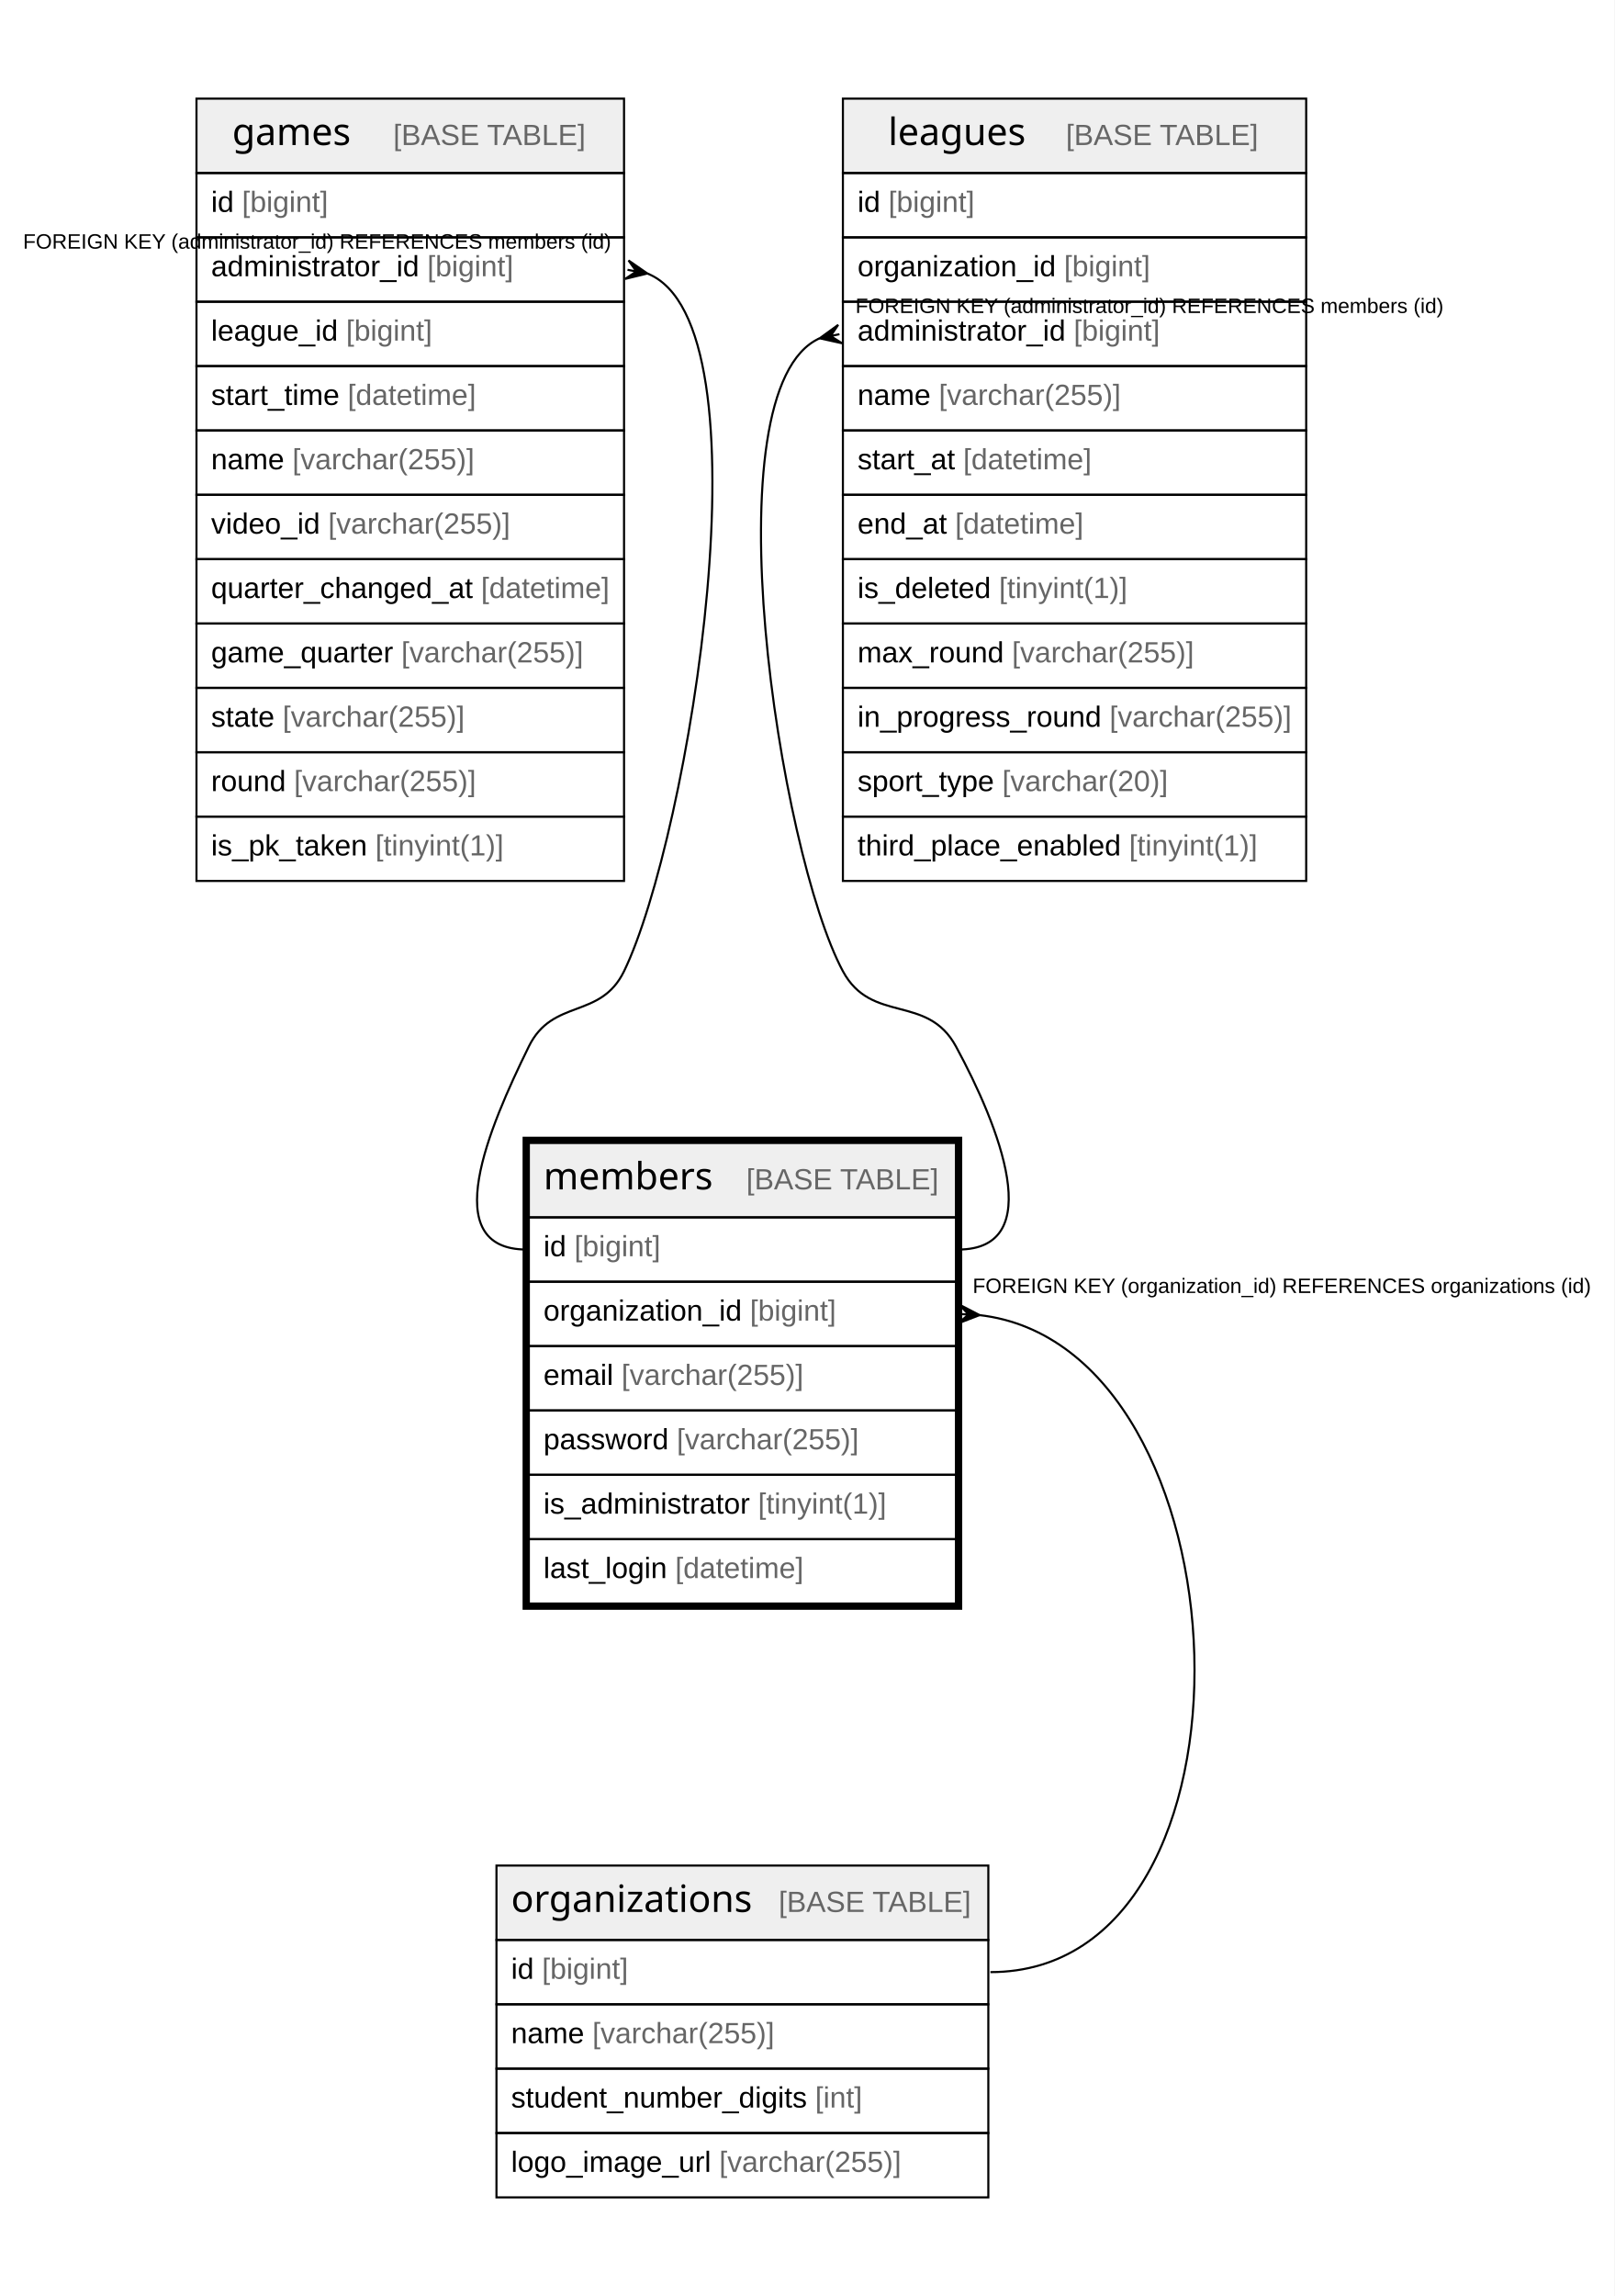
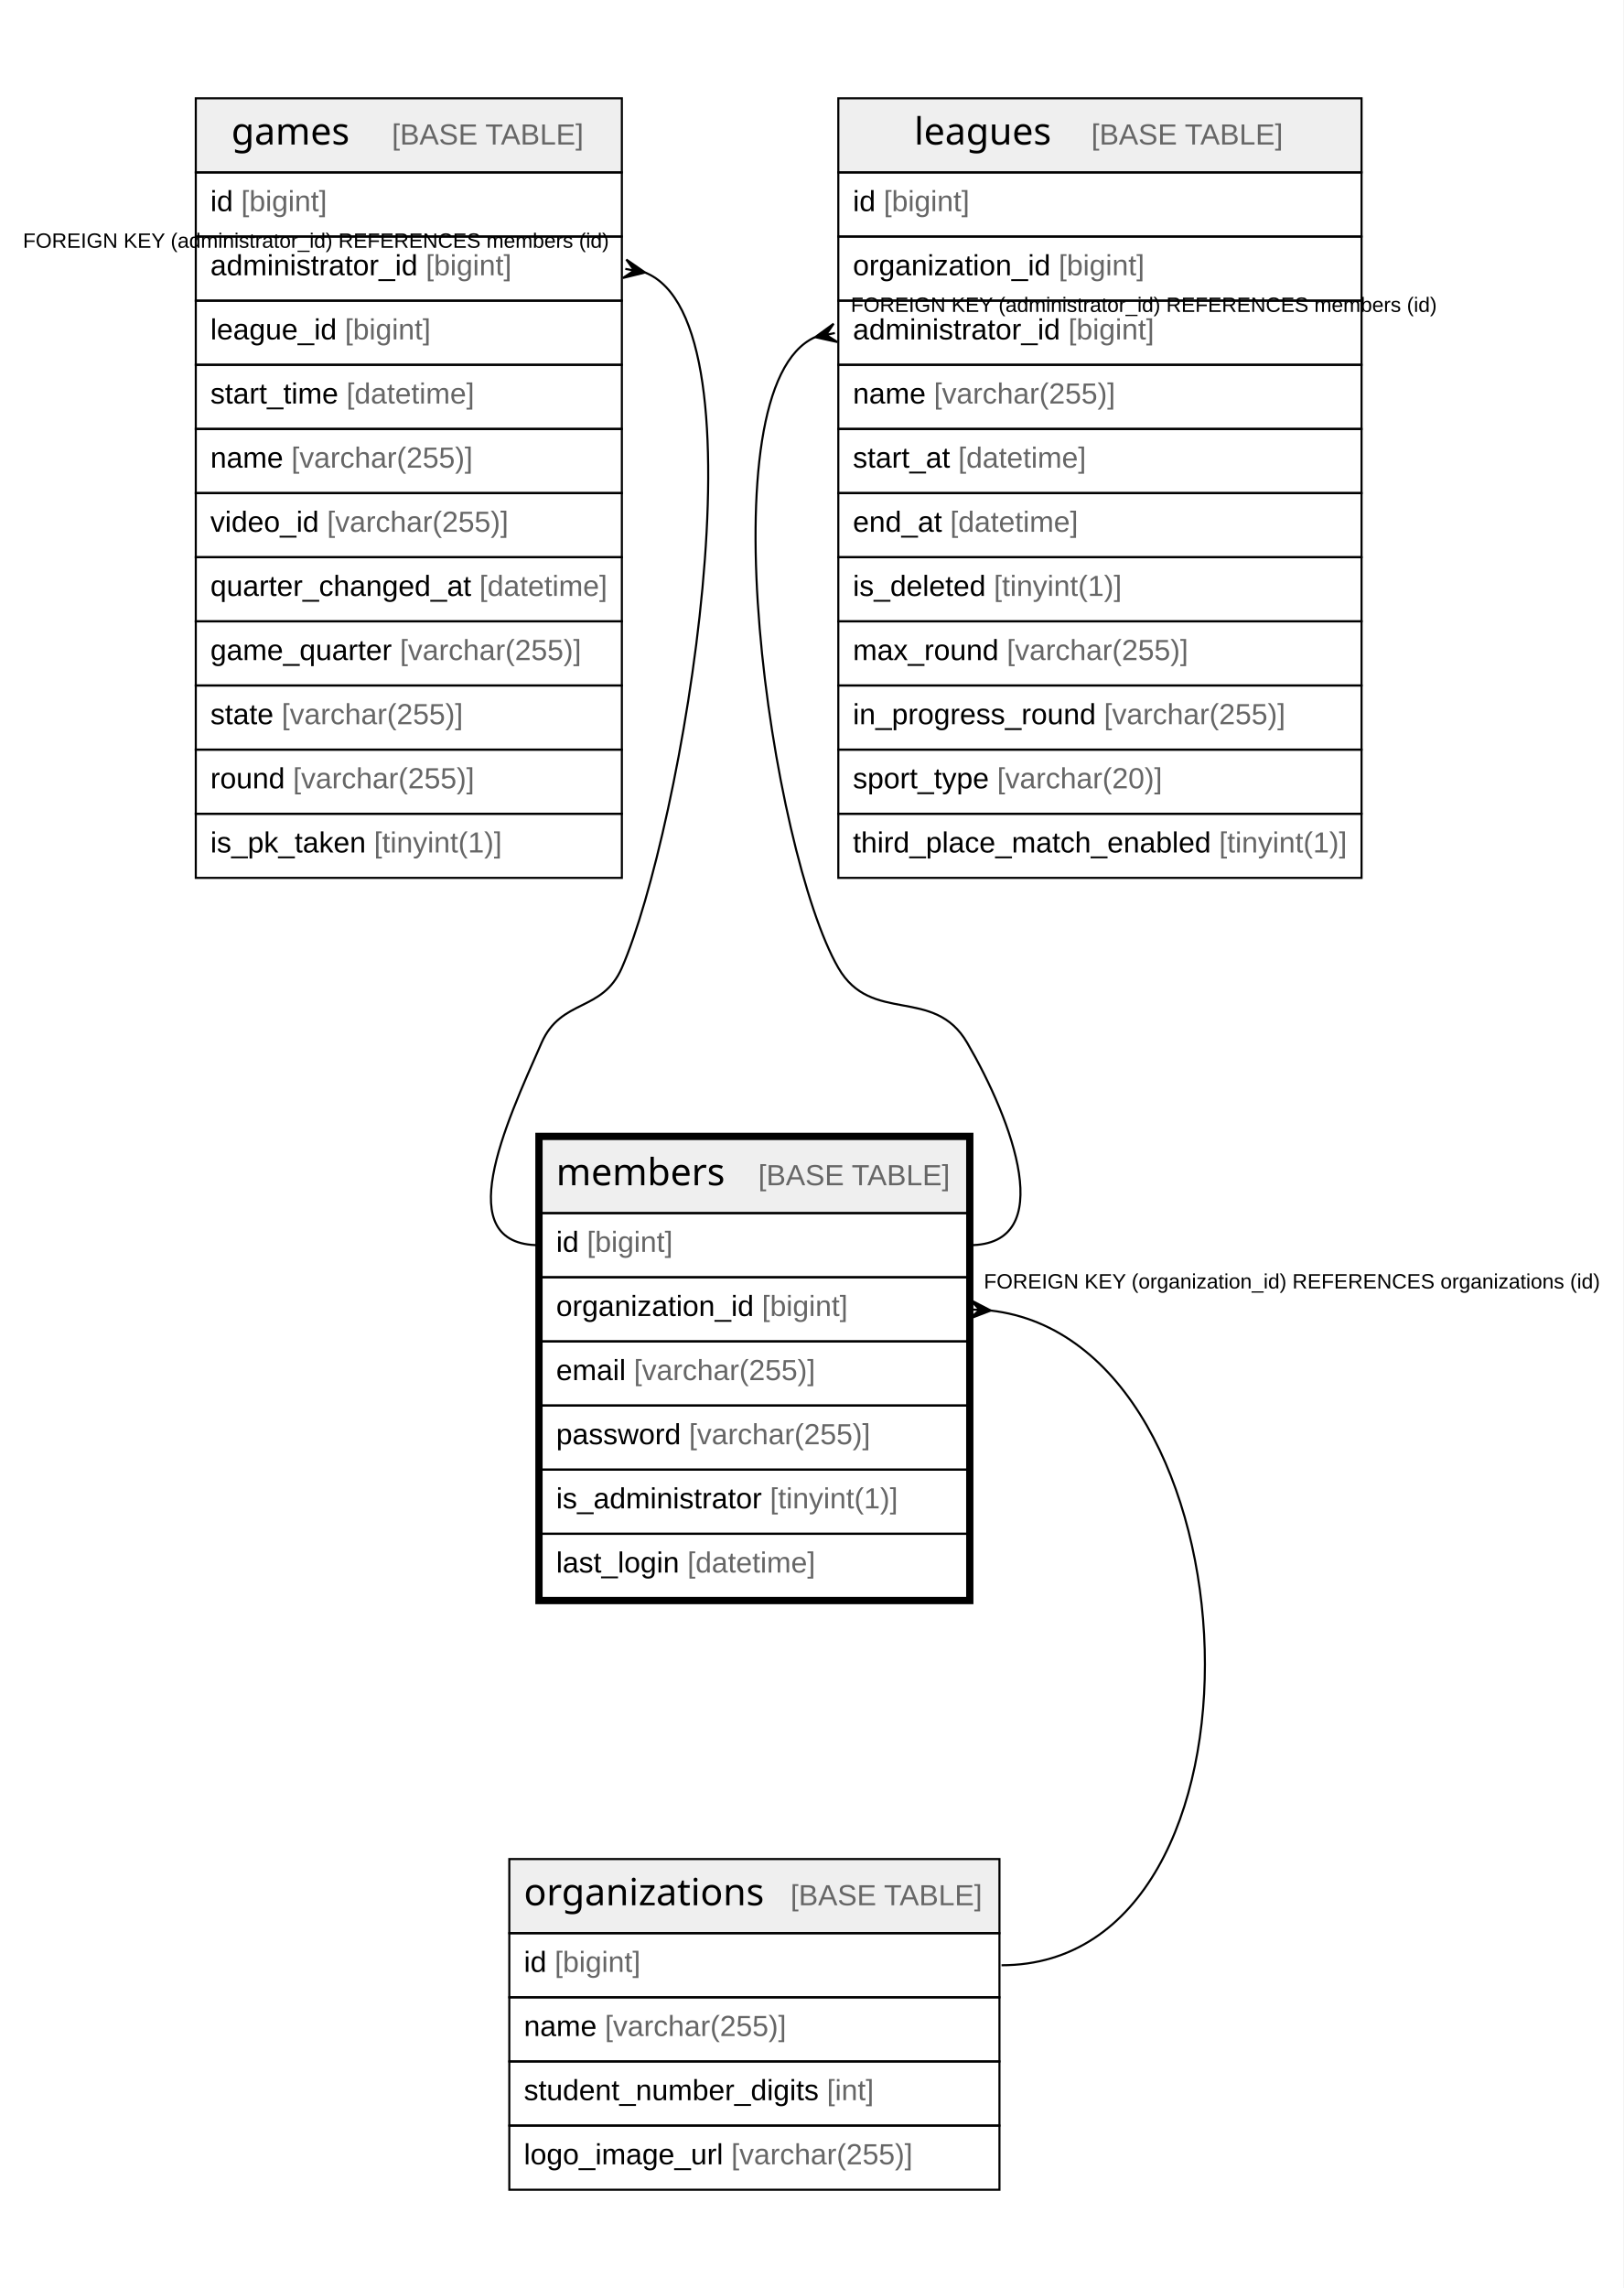
- <svg xmlns="http://www.w3.org/2000/svg" width="773pt" height="1099pt" viewBox="0.00 0.00 772.83 1098.80">
+ <svg xmlns="http://www.w3.org/2000/svg" width="780pt" height="1099pt" viewBox="0.00 0.00 779.83 1098.80">
  <g id="graph0" class="graph" transform="scale(1 1) rotate(0) translate(4 1094.8)">
-     <polygon fill="white" stroke="none" points="-4,4 -4,-1094.8 768.83,-1094.8 768.83,4 -4,4" />
+     <polygon fill="white" stroke="none" points="-4,4 -4,-1094.8 775.83,-1094.8 775.83,4 -4,4" />
    <g id="node1" class="node">
-       <polygon fill="#efefef" stroke="none" points="249.15,-512.2 249.15,-547.8 453.61,-547.8 453.61,-512.2 249.15,-512.2" />
-       <polygon fill="none" stroke="black" points="249.15,-512.2 249.15,-547.8 453.61,-547.8 453.61,-512.2 249.15,-512.2" />
-       <text text-anchor="start" x="256.15" y="-525.6" font-family="Arial Bold" font-size="18.00">members</text>
-       <text text-anchor="start" x="322.12" y="-525.6" font-family="Arial" font-size="14.00">    </text>
-       <text text-anchor="start" x="353.24" y="-525.6" font-family="Arial" font-size="14.00" fill="#666666">[BASE TABLE]</text>
-       <polygon fill="none" stroke="black" points="249.15,-481.4 249.15,-512.2 453.61,-512.2 453.61,-481.4 249.15,-481.4" />
-       <text text-anchor="start" x="256.15" y="-493.6" font-family="Arial" font-size="14.00">id </text>
-       <text text-anchor="start" x="270.93" y="-493.6" font-family="Arial" font-size="14.00" fill="#666666">[bigint]</text>
-       <polygon fill="none" stroke="black" points="249.15,-450.6 249.15,-481.4 453.61,-481.4 453.61,-450.6 249.15,-450.6" />
-       <text text-anchor="start" x="256.15" y="-462.8" font-family="Arial" font-size="14.00">organization_id </text>
-       <text text-anchor="start" x="354.99" y="-462.8" font-family="Arial" font-size="14.00" fill="#666666">[bigint]</text>
-       <polygon fill="none" stroke="black" points="249.15,-419.8 249.15,-450.6 453.61,-450.6 453.61,-419.8 249.15,-419.8" />
-       <text text-anchor="start" x="256.15" y="-432" font-family="Arial" font-size="14.00">email </text>
-       <text text-anchor="start" x="293.49" y="-432" font-family="Arial" font-size="14.00" fill="#666666">[varchar(255)]</text>
-       <polygon fill="none" stroke="black" points="249.15,-389 249.15,-419.8 453.61,-419.8 453.61,-389 249.15,-389" />
-       <text text-anchor="start" x="256.15" y="-401.2" font-family="Arial" font-size="14.00">password </text>
-       <text text-anchor="start" x="319.95" y="-401.2" font-family="Arial" font-size="14.00" fill="#666666">[varchar(255)]</text>
-       <polygon fill="none" stroke="black" points="249.15,-358.2 249.15,-389 453.61,-389 453.61,-358.2 249.15,-358.2" />
-       <text text-anchor="start" x="256.15" y="-370.4" font-family="Arial" font-size="14.00">is_administrator </text>
-       <text text-anchor="start" x="358.85" y="-370.4" font-family="Arial" font-size="14.00" fill="#666666">[tinyint(1)]</text>
-       <polygon fill="none" stroke="black" points="249.15,-327.4 249.15,-358.2 453.61,-358.2 453.61,-327.4 249.15,-327.4" />
-       <text text-anchor="start" x="256.15" y="-339.6" font-family="Arial" font-size="14.00">last_login </text>
-       <text text-anchor="start" x="319.19" y="-339.6" font-family="Arial" font-size="14.00" fill="#666666">[datetime]</text>
-       <polygon fill="none" stroke="black" stroke-width="3" points="247.65,-325.9 247.65,-549.3 455.11,-549.3 455.11,-325.9 247.65,-325.9" />
+       <polygon fill="#efefef" stroke="none" points="256.15,-512.2 256.15,-547.8 460.61,-547.8 460.61,-512.2 256.15,-512.2" />
+       <polygon fill="none" stroke="black" points="256.15,-512.2 256.15,-547.8 460.61,-547.8 460.61,-512.2 256.15,-512.2" />
+       <text text-anchor="start" x="263.15" y="-525.6" font-family="Arial Bold" font-size="18.00">members</text>
+       <text text-anchor="start" x="329.12" y="-525.6" font-family="Arial" font-size="14.00">    </text>
+       <text text-anchor="start" x="360.24" y="-525.6" font-family="Arial" font-size="14.00" fill="#666666">[BASE TABLE]</text>
+       <polygon fill="none" stroke="black" points="256.15,-481.4 256.15,-512.2 460.61,-512.2 460.61,-481.4 256.15,-481.4" />
+       <text text-anchor="start" x="263.15" y="-493.6" font-family="Arial" font-size="14.00">id </text>
+       <text text-anchor="start" x="277.93" y="-493.6" font-family="Arial" font-size="14.00" fill="#666666">[bigint]</text>
+       <polygon fill="none" stroke="black" points="256.15,-450.6 256.15,-481.4 460.61,-481.4 460.61,-450.6 256.15,-450.6" />
+       <text text-anchor="start" x="263.15" y="-462.8" font-family="Arial" font-size="14.00">organization_id </text>
+       <text text-anchor="start" x="361.99" y="-462.8" font-family="Arial" font-size="14.00" fill="#666666">[bigint]</text>
+       <polygon fill="none" stroke="black" points="256.15,-419.8 256.15,-450.6 460.61,-450.6 460.61,-419.8 256.15,-419.8" />
+       <text text-anchor="start" x="263.15" y="-432" font-family="Arial" font-size="14.00">email </text>
+       <text text-anchor="start" x="300.49" y="-432" font-family="Arial" font-size="14.00" fill="#666666">[varchar(255)]</text>
+       <polygon fill="none" stroke="black" points="256.15,-389 256.15,-419.8 460.61,-419.8 460.61,-389 256.15,-389" />
+       <text text-anchor="start" x="263.15" y="-401.2" font-family="Arial" font-size="14.00">password </text>
+       <text text-anchor="start" x="326.95" y="-401.2" font-family="Arial" font-size="14.00" fill="#666666">[varchar(255)]</text>
+       <polygon fill="none" stroke="black" points="256.15,-358.2 256.15,-389 460.61,-389 460.61,-358.2 256.15,-358.2" />
+       <text text-anchor="start" x="263.15" y="-370.4" font-family="Arial" font-size="14.00">is_administrator </text>
+       <text text-anchor="start" x="365.85" y="-370.4" font-family="Arial" font-size="14.00" fill="#666666">[tinyint(1)]</text>
+       <polygon fill="none" stroke="black" points="256.15,-327.4 256.15,-358.2 460.61,-358.2 460.61,-327.4 256.15,-327.4" />
+       <text text-anchor="start" x="263.15" y="-339.6" font-family="Arial" font-size="14.00">last_login </text>
+       <text text-anchor="start" x="326.19" y="-339.6" font-family="Arial" font-size="14.00" fill="#666666">[datetime]</text>
+       <polygon fill="none" stroke="black" stroke-width="3" points="254.65,-325.9 254.65,-549.3 462.11,-549.3 462.11,-325.9 254.65,-325.9" />
    </g>
    <g id="node4" class="node">
-       <polygon fill="#efefef" stroke="none" points="233.65,-166.4 233.65,-202 469.11,-202 469.11,-166.4 233.65,-166.4" />
-       <polygon fill="none" stroke="black" points="233.65,-166.4 233.65,-202 469.11,-202 469.11,-166.4 233.65,-166.4" />
-       <text text-anchor="start" x="240.65" y="-179.8" font-family="Arial Bold" font-size="18.00">organizations</text>
-       <text text-anchor="start" x="337.62" y="-179.8" font-family="Arial" font-size="14.00">    </text>
-       <text text-anchor="start" x="368.74" y="-179.8" font-family="Arial" font-size="14.00" fill="#666666">[BASE TABLE]</text>
-       <polygon fill="none" stroke="black" points="233.65,-135.6 233.65,-166.4 469.11,-166.4 469.11,-135.6 233.65,-135.6" />
-       <text text-anchor="start" x="240.65" y="-147.8" font-family="Arial" font-size="14.00">id </text>
-       <text text-anchor="start" x="255.44" y="-147.8" font-family="Arial" font-size="14.00" fill="#666666">[bigint]</text>
-       <polygon fill="none" stroke="black" points="233.65,-104.8 233.65,-135.6 469.11,-135.6 469.11,-104.8 233.65,-104.8" />
-       <text text-anchor="start" x="240.65" y="-117" font-family="Arial" font-size="14.00">name </text>
-       <text text-anchor="start" x="279.56" y="-117" font-family="Arial" font-size="14.00" fill="#666666">[varchar(255)]</text>
-       <polygon fill="none" stroke="black" points="233.65,-74 233.65,-104.8 469.11,-104.8 469.11,-74 233.65,-74" />
-       <text text-anchor="start" x="240.65" y="-86.2" font-family="Arial" font-size="14.00">student_number_digits </text>
-       <text text-anchor="start" x="386.19" y="-86.2" font-family="Arial" font-size="14.00" fill="#666666">[int]</text>
-       <polygon fill="none" stroke="black" points="233.65,-43.2 233.65,-74 469.11,-74 469.11,-43.2 233.65,-43.2" />
-       <text text-anchor="start" x="240.65" y="-55.4" font-family="Arial" font-size="14.00">logo_image_url </text>
-       <text text-anchor="start" x="340.27" y="-55.4" font-family="Arial" font-size="14.00" fill="#666666">[varchar(255)]</text>
+       <polygon fill="#efefef" stroke="none" points="240.65,-166.4 240.65,-202 476.11,-202 476.11,-166.4 240.65,-166.4" />
+       <polygon fill="none" stroke="black" points="240.65,-166.4 240.65,-202 476.11,-202 476.11,-166.4 240.65,-166.4" />
+       <text text-anchor="start" x="247.65" y="-179.8" font-family="Arial Bold" font-size="18.00">organizations</text>
+       <text text-anchor="start" x="344.62" y="-179.8" font-family="Arial" font-size="14.00">    </text>
+       <text text-anchor="start" x="375.74" y="-179.8" font-family="Arial" font-size="14.00" fill="#666666">[BASE TABLE]</text>
+       <polygon fill="none" stroke="black" points="240.65,-135.6 240.65,-166.4 476.11,-166.4 476.11,-135.6 240.65,-135.6" />
+       <text text-anchor="start" x="247.65" y="-147.8" font-family="Arial" font-size="14.00">id </text>
+       <text text-anchor="start" x="262.44" y="-147.8" font-family="Arial" font-size="14.00" fill="#666666">[bigint]</text>
+       <polygon fill="none" stroke="black" points="240.65,-104.8 240.65,-135.6 476.11,-135.6 476.11,-104.8 240.65,-104.8" />
+       <text text-anchor="start" x="247.65" y="-117" font-family="Arial" font-size="14.00">name </text>
+       <text text-anchor="start" x="286.56" y="-117" font-family="Arial" font-size="14.00" fill="#666666">[varchar(255)]</text>
+       <polygon fill="none" stroke="black" points="240.65,-74 240.65,-104.8 476.11,-104.8 476.11,-74 240.65,-74" />
+       <text text-anchor="start" x="247.65" y="-86.2" font-family="Arial" font-size="14.00">student_number_digits </text>
+       <text text-anchor="start" x="393.19" y="-86.2" font-family="Arial" font-size="14.00" fill="#666666">[int]</text>
+       <polygon fill="none" stroke="black" points="240.65,-43.2 240.65,-74 476.11,-74 476.11,-43.2 240.65,-43.2" />
+       <text text-anchor="start" x="247.65" y="-55.4" font-family="Arial" font-size="14.00">logo_image_url </text>
+       <text text-anchor="start" x="347.27" y="-55.4" font-family="Arial" font-size="14.00" fill="#666666">[varchar(255)]</text>
    </g>
    <g id="edge3" class="edge">
-       <path fill="none" stroke="black" d="M464.66,-465.45C595.45,-450.81 606.86,-151 470.11,-151" />
-       <polygon fill="black" stroke="black" points="464.93,-465.43 454.7,-461.49 459.61,-465.72 455.28,-465.96 455.28,-465.96 455.28,-465.96 459.61,-465.72 455.2,-470.47 464.93,-465.43" />
-       <text text-anchor="start" x="461.61" y="-476" font-family="Arial" font-size="10.00">FOREIGN KEY (organization_id) REFERENCES organizations (id)</text>
+       <path fill="none" stroke="black" d="M471.66,-465.45C602.45,-450.81 613.86,-151 477.11,-151" />
+       <polygon fill="black" stroke="black" points="471.93,-465.43 461.7,-461.49 466.61,-465.72 462.28,-465.96 462.28,-465.96 462.28,-465.96 466.61,-465.72 462.2,-470.47 471.93,-465.43" />
+       <text text-anchor="start" x="468.61" y="-476" font-family="Arial" font-size="10.00">FOREIGN KEY (organization_id) REFERENCES organizations (id)</text>
    </g>
    <g id="node2" class="node">
      <polygon fill="#efefef" stroke="none" points="90.04,-1012 90.04,-1047.6 294.72,-1047.6 294.72,-1012 90.04,-1012" />
      <polygon fill="none" stroke="black" points="90.04,-1012 90.04,-1047.6 294.72,-1047.6 294.72,-1012 90.04,-1012" />
      <text text-anchor="start" x="107.14" y="-1025.4" font-family="Arial Bold" font-size="18.00">games</text>
      <text text-anchor="start" x="153.13" y="-1025.4" font-family="Arial" font-size="14.00">    </text>
      <text text-anchor="start" x="184.24" y="-1025.4" font-family="Arial" font-size="14.00" fill="#666666">[BASE TABLE]</text>
      <polygon fill="none" stroke="black" points="90.04,-981.2 90.04,-1012 294.72,-1012 294.72,-981.2 90.04,-981.2" />
      <text text-anchor="start" x="97.04" y="-993.4" font-family="Arial" font-size="14.00">id </text>
      <text text-anchor="start" x="111.82" y="-993.4" font-family="Arial" font-size="14.00" fill="#666666">[bigint]</text>
      <polygon fill="none" stroke="black" points="90.04,-950.4 90.04,-981.2 294.72,-981.2 294.72,-950.4 90.04,-950.4" />
      <text text-anchor="start" x="97.04" y="-962.6" font-family="Arial" font-size="14.00">administrator_id </text>
      <text text-anchor="start" x="200.52" y="-962.6" font-family="Arial" font-size="14.00" fill="#666666">[bigint]</text>
      <polygon fill="none" stroke="black" points="90.04,-919.6 90.04,-950.4 294.72,-950.4 294.72,-919.6 90.04,-919.6" />
      <text text-anchor="start" x="97.04" y="-931.8" font-family="Arial" font-size="14.00">league_id </text>
      <text text-anchor="start" x="161.65" y="-931.8" font-family="Arial" font-size="14.00" fill="#666666">[bigint]</text>
      <polygon fill="none" stroke="black" points="90.04,-888.8 90.04,-919.6 294.72,-919.6 294.72,-888.8 90.04,-888.8" />
      <text text-anchor="start" x="97.04" y="-901" font-family="Arial" font-size="14.00">start_time </text>
      <text text-anchor="start" x="162.39" y="-901" font-family="Arial" font-size="14.00" fill="#666666">[datetime]</text>
      <polygon fill="none" stroke="black" points="90.04,-858 90.04,-888.8 294.72,-888.8 294.72,-858 90.04,-858" />
      <text text-anchor="start" x="97.04" y="-870.2" font-family="Arial" font-size="14.00">name </text>
      <text text-anchor="start" x="135.95" y="-870.2" font-family="Arial" font-size="14.00" fill="#666666">[varchar(255)]</text>
      <polygon fill="none" stroke="black" points="90.04,-827.2 90.04,-858 294.72,-858 294.72,-827.2 90.04,-827.2" />
      <text text-anchor="start" x="97.04" y="-839.4" font-family="Arial" font-size="14.00">video_id </text>
      <text text-anchor="start" x="153.08" y="-839.4" font-family="Arial" font-size="14.00" fill="#666666">[varchar(255)]</text>
      <polygon fill="none" stroke="black" points="90.04,-796.4 90.04,-827.2 294.72,-827.2 294.72,-796.4 90.04,-796.4" />
      <text text-anchor="start" x="97.04" y="-808.6" font-family="Arial" font-size="14.00">quarter_changed_at </text>
      <text text-anchor="start" x="226.25" y="-808.6" font-family="Arial" font-size="14.00" fill="#666666">[datetime]</text>
      <polygon fill="none" stroke="black" points="90.04,-765.6 90.04,-796.4 294.72,-796.4 294.72,-765.6 90.04,-765.6" />
      <text text-anchor="start" x="97.04" y="-777.8" font-family="Arial" font-size="14.00">game_quarter </text>
      <text text-anchor="start" x="188.09" y="-777.8" font-family="Arial" font-size="14.00" fill="#666666">[varchar(255)]</text>
      <polygon fill="none" stroke="black" points="90.04,-734.8 90.04,-765.6 294.72,-765.6 294.72,-734.8 90.04,-734.8" />
      <text text-anchor="start" x="97.04" y="-747" font-family="Arial" font-size="14.00">state </text>
      <text text-anchor="start" x="131.28" y="-747" font-family="Arial" font-size="14.00" fill="#666666">[varchar(255)]</text>
      <polygon fill="none" stroke="black" points="90.04,-704 90.04,-734.8 294.72,-734.8 294.72,-704 90.04,-704" />
      <text text-anchor="start" x="97.04" y="-716.2" font-family="Arial" font-size="14.00">round </text>
      <text text-anchor="start" x="136.73" y="-716.2" font-family="Arial" font-size="14.00" fill="#666666">[varchar(255)]</text>
      <polygon fill="none" stroke="black" points="90.04,-673.2 90.04,-704 294.72,-704 294.72,-673.2 90.04,-673.2" />
      <text text-anchor="start" x="97.04" y="-685.4" font-family="Arial" font-size="14.00">is_pk_taken </text>
      <text text-anchor="start" x="175.64" y="-685.4" font-family="Arial" font-size="14.00" fill="#666666">[tinyint(1)]</text>
    </g>
    <g id="edge1" class="edge">
-       <path fill="none" stroke="black" d="M305.83,-963.93C366.17,-940.04 325.76,-693.83 294.72,-630 283.43,-606.79 260.52,-617.17 249.15,-594 230.11,-555.22 204.94,-496.8 248.15,-496.8" />
-       <polygon fill="black" stroke="black" points="305.89,-963.92 295.23,-961.31 300.64,-964.89 296.38,-965.68 296.38,-965.68 296.38,-965.68 300.64,-964.89 296.87,-970.16 305.89,-963.92" />
+       <path fill="none" stroke="black" d="M305.81,-963.94C365.91,-940.16 323.11,-695.05 294.72,-630 285.34,-608.51 265.6,-615.46 256.15,-594 238.72,-554.47 211.94,-496.8 255.15,-496.8" />
+       <polygon fill="black" stroke="black" points="305.89,-963.93 295.24,-961.31 300.64,-964.89 296.38,-965.68 296.38,-965.68 296.38,-965.68 300.64,-964.89 296.87,-970.16 305.89,-963.93" />
      <text text-anchor="start" x="7" y="-975.8" font-family="Arial" font-size="10.00">FOREIGN KEY (administrator_id) REFERENCES members (id)</text>
    </g>
    <g id="node3" class="node">
-       <polygon fill="#efefef" stroke="none" points="399.49,-1012 399.49,-1047.6 621.27,-1047.6 621.27,-1012 399.49,-1012" />
-       <polygon fill="none" stroke="black" points="399.49,-1012 399.49,-1047.6 621.27,-1047.6 621.27,-1012 399.49,-1012" />
-       <text text-anchor="start" x="421.15" y="-1025.4" font-family="Arial Bold" font-size="18.00">leagues</text>
-       <text text-anchor="start" x="475.12" y="-1025.4" font-family="Arial" font-size="14.00">    </text>
-       <text text-anchor="start" x="506.24" y="-1025.4" font-family="Arial" font-size="14.00" fill="#666666">[BASE TABLE]</text>
-       <polygon fill="none" stroke="black" points="399.49,-981.2 399.49,-1012 621.27,-1012 621.27,-981.2 399.49,-981.2" />
-       <text text-anchor="start" x="406.49" y="-993.4" font-family="Arial" font-size="14.00">id </text>
-       <text text-anchor="start" x="421.28" y="-993.4" font-family="Arial" font-size="14.00" fill="#666666">[bigint]</text>
-       <polygon fill="none" stroke="black" points="399.49,-950.4 399.49,-981.2 621.27,-981.2 621.27,-950.4 399.49,-950.4" />
-       <text text-anchor="start" x="406.49" y="-962.6" font-family="Arial" font-size="14.00">organization_id </text>
-       <text text-anchor="start" x="505.34" y="-962.6" font-family="Arial" font-size="14.00" fill="#666666">[bigint]</text>
-       <polygon fill="none" stroke="black" points="399.49,-919.6 399.49,-950.4 621.27,-950.4 621.27,-919.6 399.49,-919.6" />
-       <text text-anchor="start" x="406.49" y="-931.8" font-family="Arial" font-size="14.00">administrator_id </text>
-       <text text-anchor="start" x="509.98" y="-931.8" font-family="Arial" font-size="14.00" fill="#666666">[bigint]</text>
-       <polygon fill="none" stroke="black" points="399.49,-888.8 399.49,-919.6 621.27,-919.6 621.27,-888.8 399.49,-888.8" />
-       <text text-anchor="start" x="406.49" y="-901" font-family="Arial" font-size="14.00">name </text>
-       <text text-anchor="start" x="445.4" y="-901" font-family="Arial" font-size="14.00" fill="#666666">[varchar(255)]</text>
-       <polygon fill="none" stroke="black" points="399.49,-858 399.49,-888.8 621.27,-888.8 621.27,-858 399.49,-858" />
-       <text text-anchor="start" x="406.49" y="-870.2" font-family="Arial" font-size="14.00">start_at </text>
-       <text text-anchor="start" x="457.07" y="-870.2" font-family="Arial" font-size="14.00" fill="#666666">[datetime]</text>
-       <polygon fill="none" stroke="black" points="399.49,-827.2 399.49,-858 621.27,-858 621.27,-827.2 399.49,-827.2" />
-       <text text-anchor="start" x="406.49" y="-839.4" font-family="Arial" font-size="14.00">end_at </text>
-       <text text-anchor="start" x="453.2" y="-839.4" font-family="Arial" font-size="14.00" fill="#666666">[datetime]</text>
-       <polygon fill="none" stroke="black" points="399.49,-796.4 399.49,-827.2 621.27,-827.2 621.27,-796.4 399.49,-796.4" />
-       <text text-anchor="start" x="406.49" y="-808.6" font-family="Arial" font-size="14.00">is_deleted </text>
-       <text text-anchor="start" x="474.21" y="-808.6" font-family="Arial" font-size="14.00" fill="#666666">[tinyint(1)]</text>
-       <polygon fill="none" stroke="black" points="399.49,-765.6 399.49,-796.4 621.27,-796.4 621.27,-765.6 399.49,-765.6" />
-       <text text-anchor="start" x="406.49" y="-777.8" font-family="Arial" font-size="14.00">max_round </text>
-       <text text-anchor="start" x="480.42" y="-777.8" font-family="Arial" font-size="14.00" fill="#666666">[varchar(255)]</text>
-       <polygon fill="none" stroke="black" points="399.49,-734.8 399.49,-765.6 621.27,-765.6 621.27,-734.8 399.49,-734.8" />
-       <text text-anchor="start" x="406.49" y="-747" font-family="Arial" font-size="14.00">in_progress_round </text>
-       <text text-anchor="start" x="527.12" y="-747" font-family="Arial" font-size="14.00" fill="#666666">[varchar(255)]</text>
-       <polygon fill="none" stroke="black" points="399.49,-704 399.49,-734.8 621.27,-734.8 621.27,-704 399.49,-704" />
-       <text text-anchor="start" x="406.49" y="-716.2" font-family="Arial" font-size="14.00">sport_type </text>
-       <text text-anchor="start" x="475.75" y="-716.2" font-family="Arial" font-size="14.00" fill="#666666">[varchar(20)]</text>
-       <polygon fill="none" stroke="black" points="399.49,-673.2 399.49,-704 621.27,-704 621.27,-673.2 399.49,-673.2" />
-       <text text-anchor="start" x="406.49" y="-685.4" font-family="Arial" font-size="14.00">third_place_enabled </text>
-       <text text-anchor="start" x="536.48" y="-685.4" font-family="Arial" font-size="14.00" fill="#666666">[tinyint(1)]</text>
+       <polygon fill="#efefef" stroke="none" points="398.7,-1012 398.7,-1047.6 650.06,-1047.6 650.06,-1012 398.7,-1012" />
+       <polygon fill="none" stroke="black" points="398.7,-1012 398.7,-1047.6 650.06,-1047.6 650.06,-1012 398.7,-1012" />
+       <text text-anchor="start" x="435.15" y="-1025.4" font-family="Arial Bold" font-size="18.00">leagues</text>
+       <text text-anchor="start" x="489.12" y="-1025.4" font-family="Arial" font-size="14.00">    </text>
+       <text text-anchor="start" x="520.24" y="-1025.4" font-family="Arial" font-size="14.00" fill="#666666">[BASE TABLE]</text>
+       <polygon fill="none" stroke="black" points="398.7,-981.2 398.7,-1012 650.06,-1012 650.06,-981.2 398.7,-981.2" />
+       <text text-anchor="start" x="405.7" y="-993.4" font-family="Arial" font-size="14.00">id </text>
+       <text text-anchor="start" x="420.48" y="-993.4" font-family="Arial" font-size="14.00" fill="#666666">[bigint]</text>
+       <polygon fill="none" stroke="black" points="398.7,-950.4 398.7,-981.2 650.06,-981.2 650.06,-950.4 398.7,-950.4" />
+       <text text-anchor="start" x="405.7" y="-962.6" font-family="Arial" font-size="14.00">organization_id </text>
+       <text text-anchor="start" x="504.54" y="-962.6" font-family="Arial" font-size="14.00" fill="#666666">[bigint]</text>
+       <polygon fill="none" stroke="black" points="398.7,-919.6 398.7,-950.4 650.06,-950.4 650.06,-919.6 398.7,-919.6" />
+       <text text-anchor="start" x="405.7" y="-931.8" font-family="Arial" font-size="14.00">administrator_id </text>
+       <text text-anchor="start" x="509.19" y="-931.8" font-family="Arial" font-size="14.00" fill="#666666">[bigint]</text>
+       <polygon fill="none" stroke="black" points="398.7,-888.8 398.7,-919.6 650.06,-919.6 650.06,-888.8 398.7,-888.8" />
+       <text text-anchor="start" x="405.7" y="-901" font-family="Arial" font-size="14.00">name </text>
+       <text text-anchor="start" x="444.61" y="-901" font-family="Arial" font-size="14.00" fill="#666666">[varchar(255)]</text>
+       <polygon fill="none" stroke="black" points="398.7,-858 398.7,-888.8 650.06,-888.8 650.06,-858 398.7,-858" />
+       <text text-anchor="start" x="405.7" y="-870.2" font-family="Arial" font-size="14.00">start_at </text>
+       <text text-anchor="start" x="456.28" y="-870.2" font-family="Arial" font-size="14.00" fill="#666666">[datetime]</text>
+       <polygon fill="none" stroke="black" points="398.7,-827.2 398.7,-858 650.06,-858 650.06,-827.2 398.7,-827.2" />
+       <text text-anchor="start" x="405.7" y="-839.4" font-family="Arial" font-size="14.00">end_at </text>
+       <text text-anchor="start" x="452.41" y="-839.4" font-family="Arial" font-size="14.00" fill="#666666">[datetime]</text>
+       <polygon fill="none" stroke="black" points="398.7,-796.4 398.7,-827.2 650.06,-827.2 650.06,-796.4 398.7,-796.4" />
+       <text text-anchor="start" x="405.7" y="-808.6" font-family="Arial" font-size="14.00">is_deleted </text>
+       <text text-anchor="start" x="473.41" y="-808.6" font-family="Arial" font-size="14.00" fill="#666666">[tinyint(1)]</text>
+       <polygon fill="none" stroke="black" points="398.7,-765.6 398.7,-796.4 650.06,-796.4 650.06,-765.6 398.7,-765.6" />
+       <text text-anchor="start" x="405.7" y="-777.8" font-family="Arial" font-size="14.00">max_round </text>
+       <text text-anchor="start" x="479.63" y="-777.8" font-family="Arial" font-size="14.00" fill="#666666">[varchar(255)]</text>
+       <polygon fill="none" stroke="black" points="398.7,-734.8 398.7,-765.6 650.06,-765.6 650.06,-734.8 398.7,-734.8" />
+       <text text-anchor="start" x="405.7" y="-747" font-family="Arial" font-size="14.00">in_progress_round </text>
+       <text text-anchor="start" x="526.33" y="-747" font-family="Arial" font-size="14.00" fill="#666666">[varchar(255)]</text>
+       <polygon fill="none" stroke="black" points="398.7,-704 398.7,-734.8 650.06,-734.8 650.06,-704 398.7,-704" />
+       <text text-anchor="start" x="405.7" y="-716.2" font-family="Arial" font-size="14.00">sport_type </text>
+       <text text-anchor="start" x="474.96" y="-716.2" font-family="Arial" font-size="14.00" fill="#666666">[varchar(20)]</text>
+       <polygon fill="none" stroke="black" points="398.7,-673.2 398.7,-704 650.06,-704 650.06,-673.2 398.7,-673.2" />
+       <text text-anchor="start" x="405.7" y="-685.4" font-family="Arial" font-size="14.00">third_place_match_enabled </text>
+       <text text-anchor="start" x="581.6" y="-685.4" font-family="Arial" font-size="14.00" fill="#666666">[tinyint(1)]</text>
    </g>
    <g id="edge2" class="edge">
-       <path fill="none" stroke="black" d="M388.29,-932.87C334.71,-908.72 369.14,-686.42 399.49,-630 413.18,-604.56 439.84,-619.39 453.61,-594 474.21,-556.03 497.82,-496.8 454.61,-496.8" />
-       <polygon fill="black" stroke="black" points="388.37,-932.89 397.24,-939.34 393.6,-933.98 397.84,-934.86 397.84,-934.86 397.84,-934.86 393.6,-933.98 399.08,-930.53 388.37,-932.89" />
-       <text text-anchor="start" x="405.49" y="-945" font-family="Arial" font-size="10.00">FOREIGN KEY (administrator_id) REFERENCES members (id)</text>
+       <path fill="none" stroke="black" d="M387.48,-932.86C333.73,-908.62 366.66,-685.48 398.7,-630 414.62,-602.43 444.6,-621.51 460.61,-594 482.35,-556.66 504.82,-496.8 461.61,-496.8" />
+       <polygon fill="black" stroke="black" points="387.58,-932.88 396.45,-939.34 392.8,-933.98 397.04,-934.86 397.04,-934.86 397.04,-934.86 392.8,-933.98 398.29,-930.53 387.58,-932.88" />
+       <text text-anchor="start" x="404.7" y="-945" font-family="Arial" font-size="10.00">FOREIGN KEY (administrator_id) REFERENCES members (id)</text>
    </g>
  </g>
</svg>
